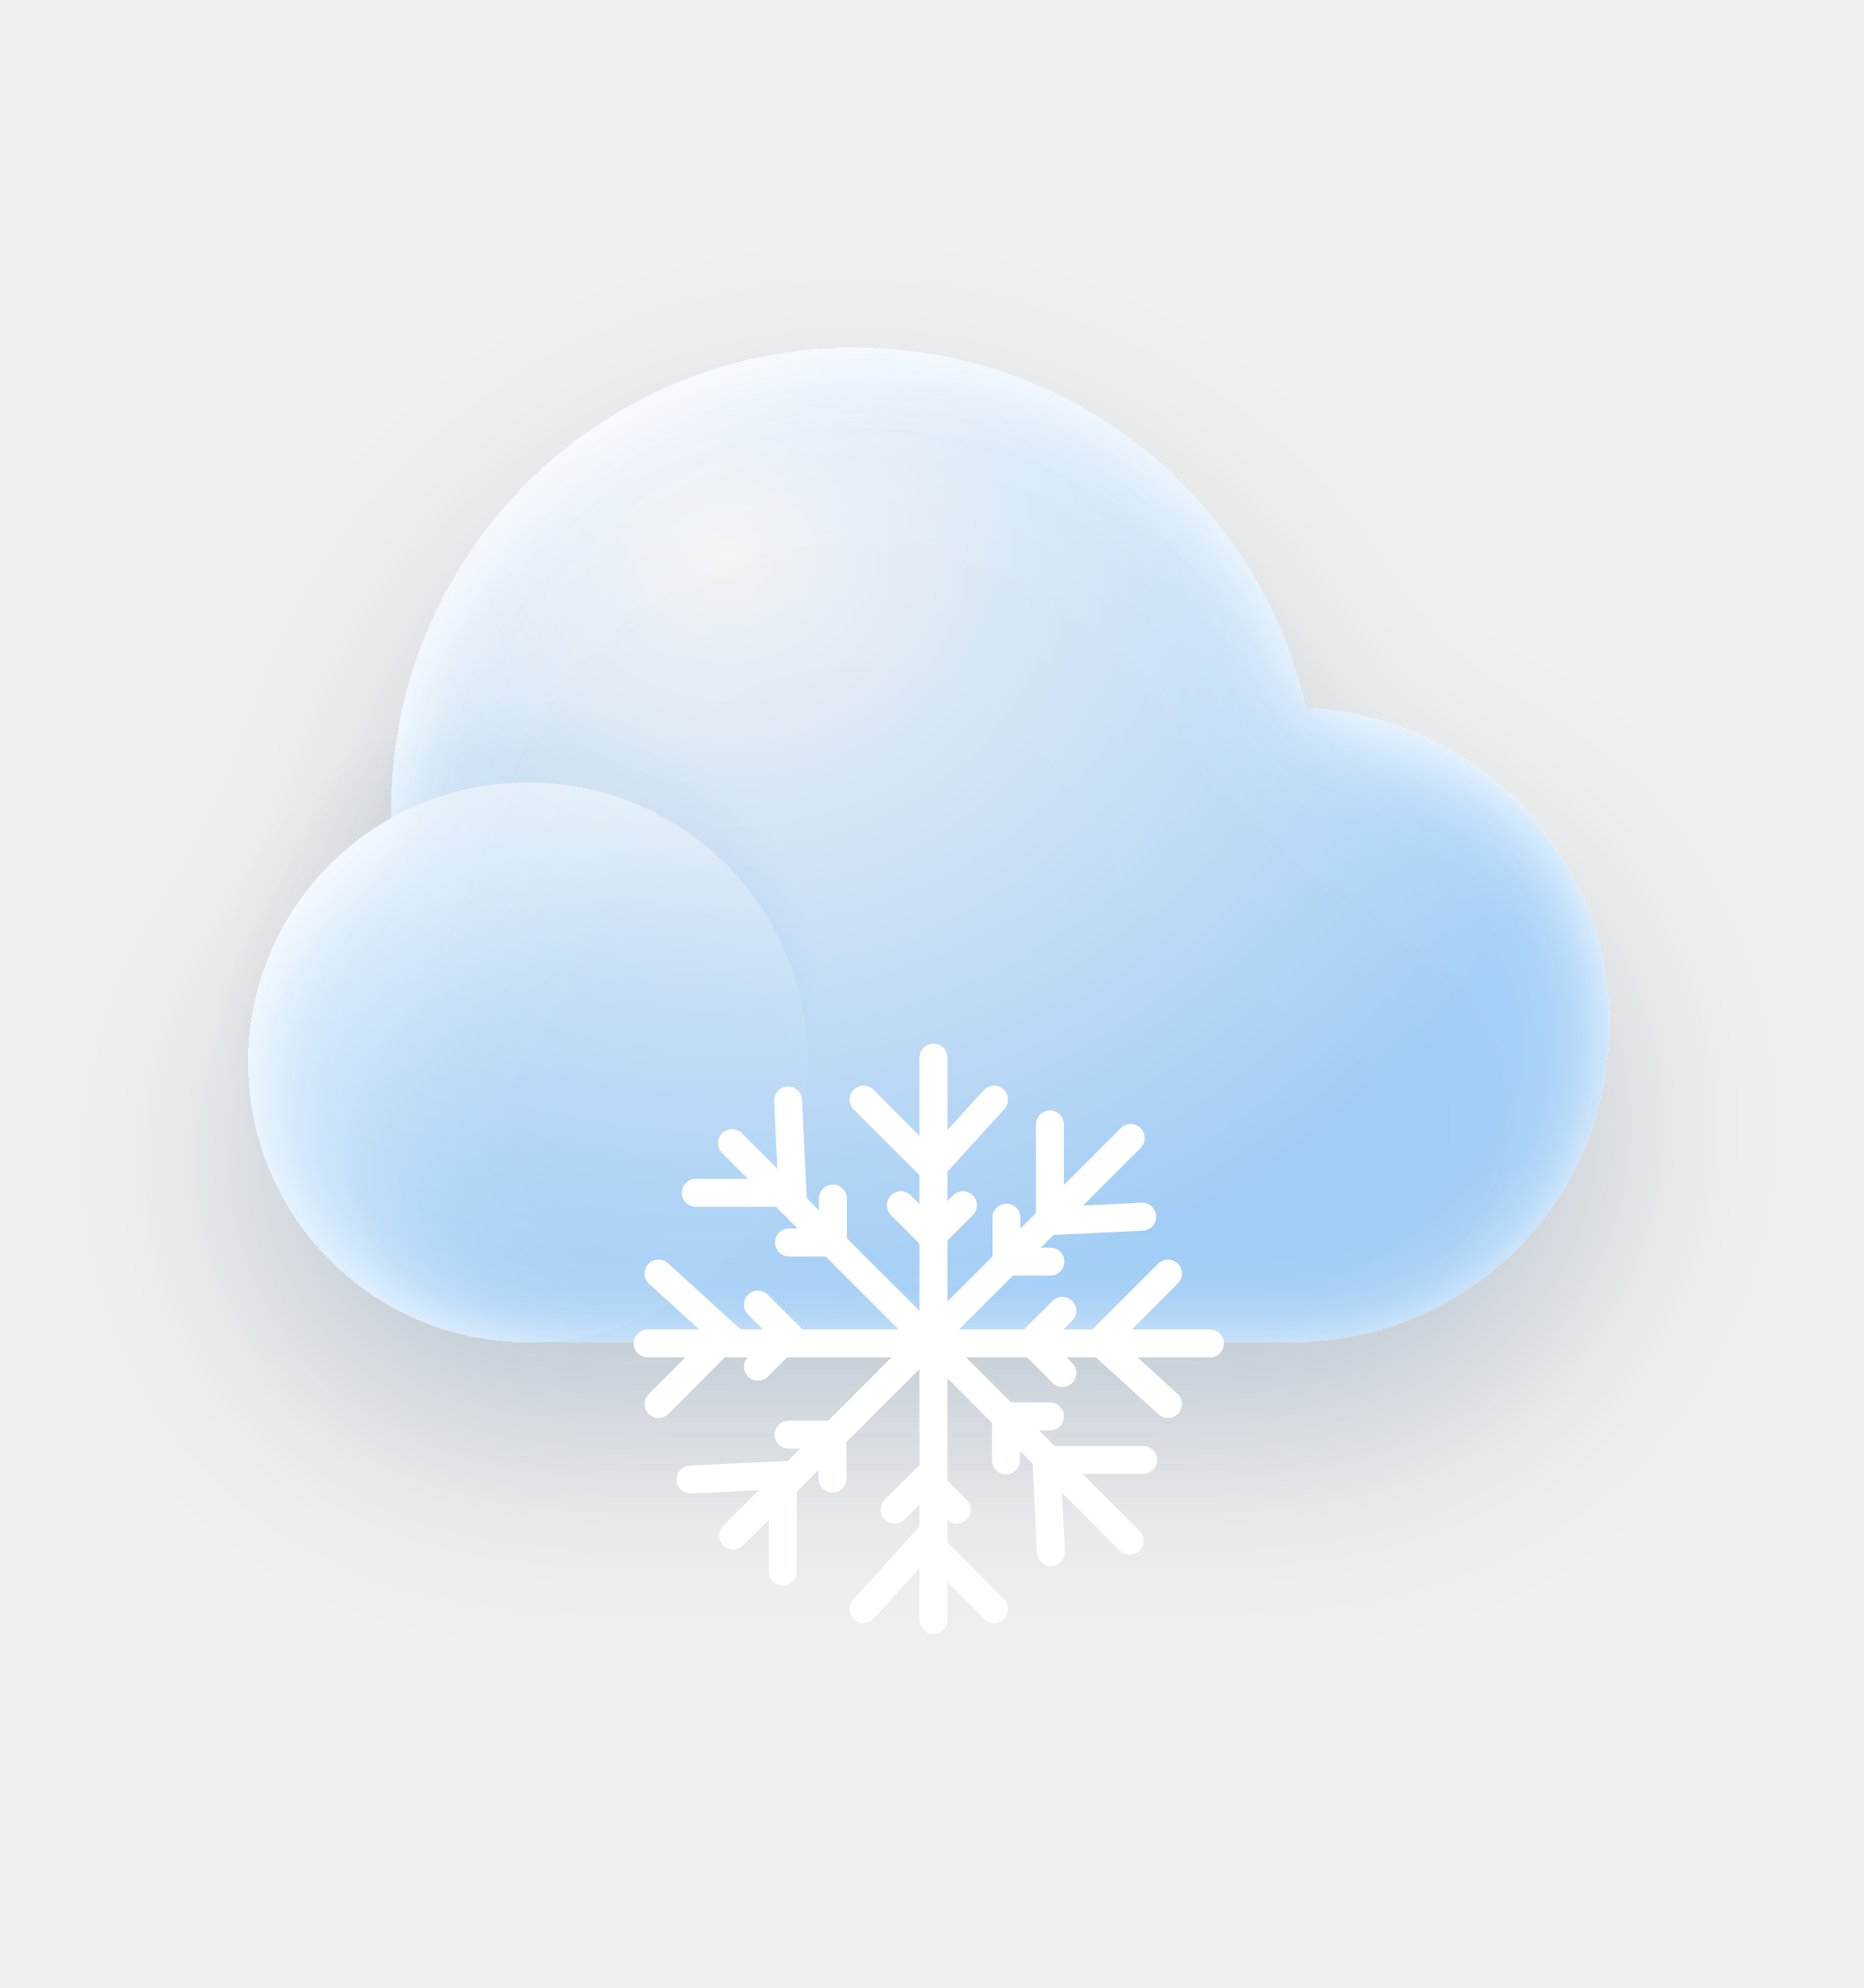
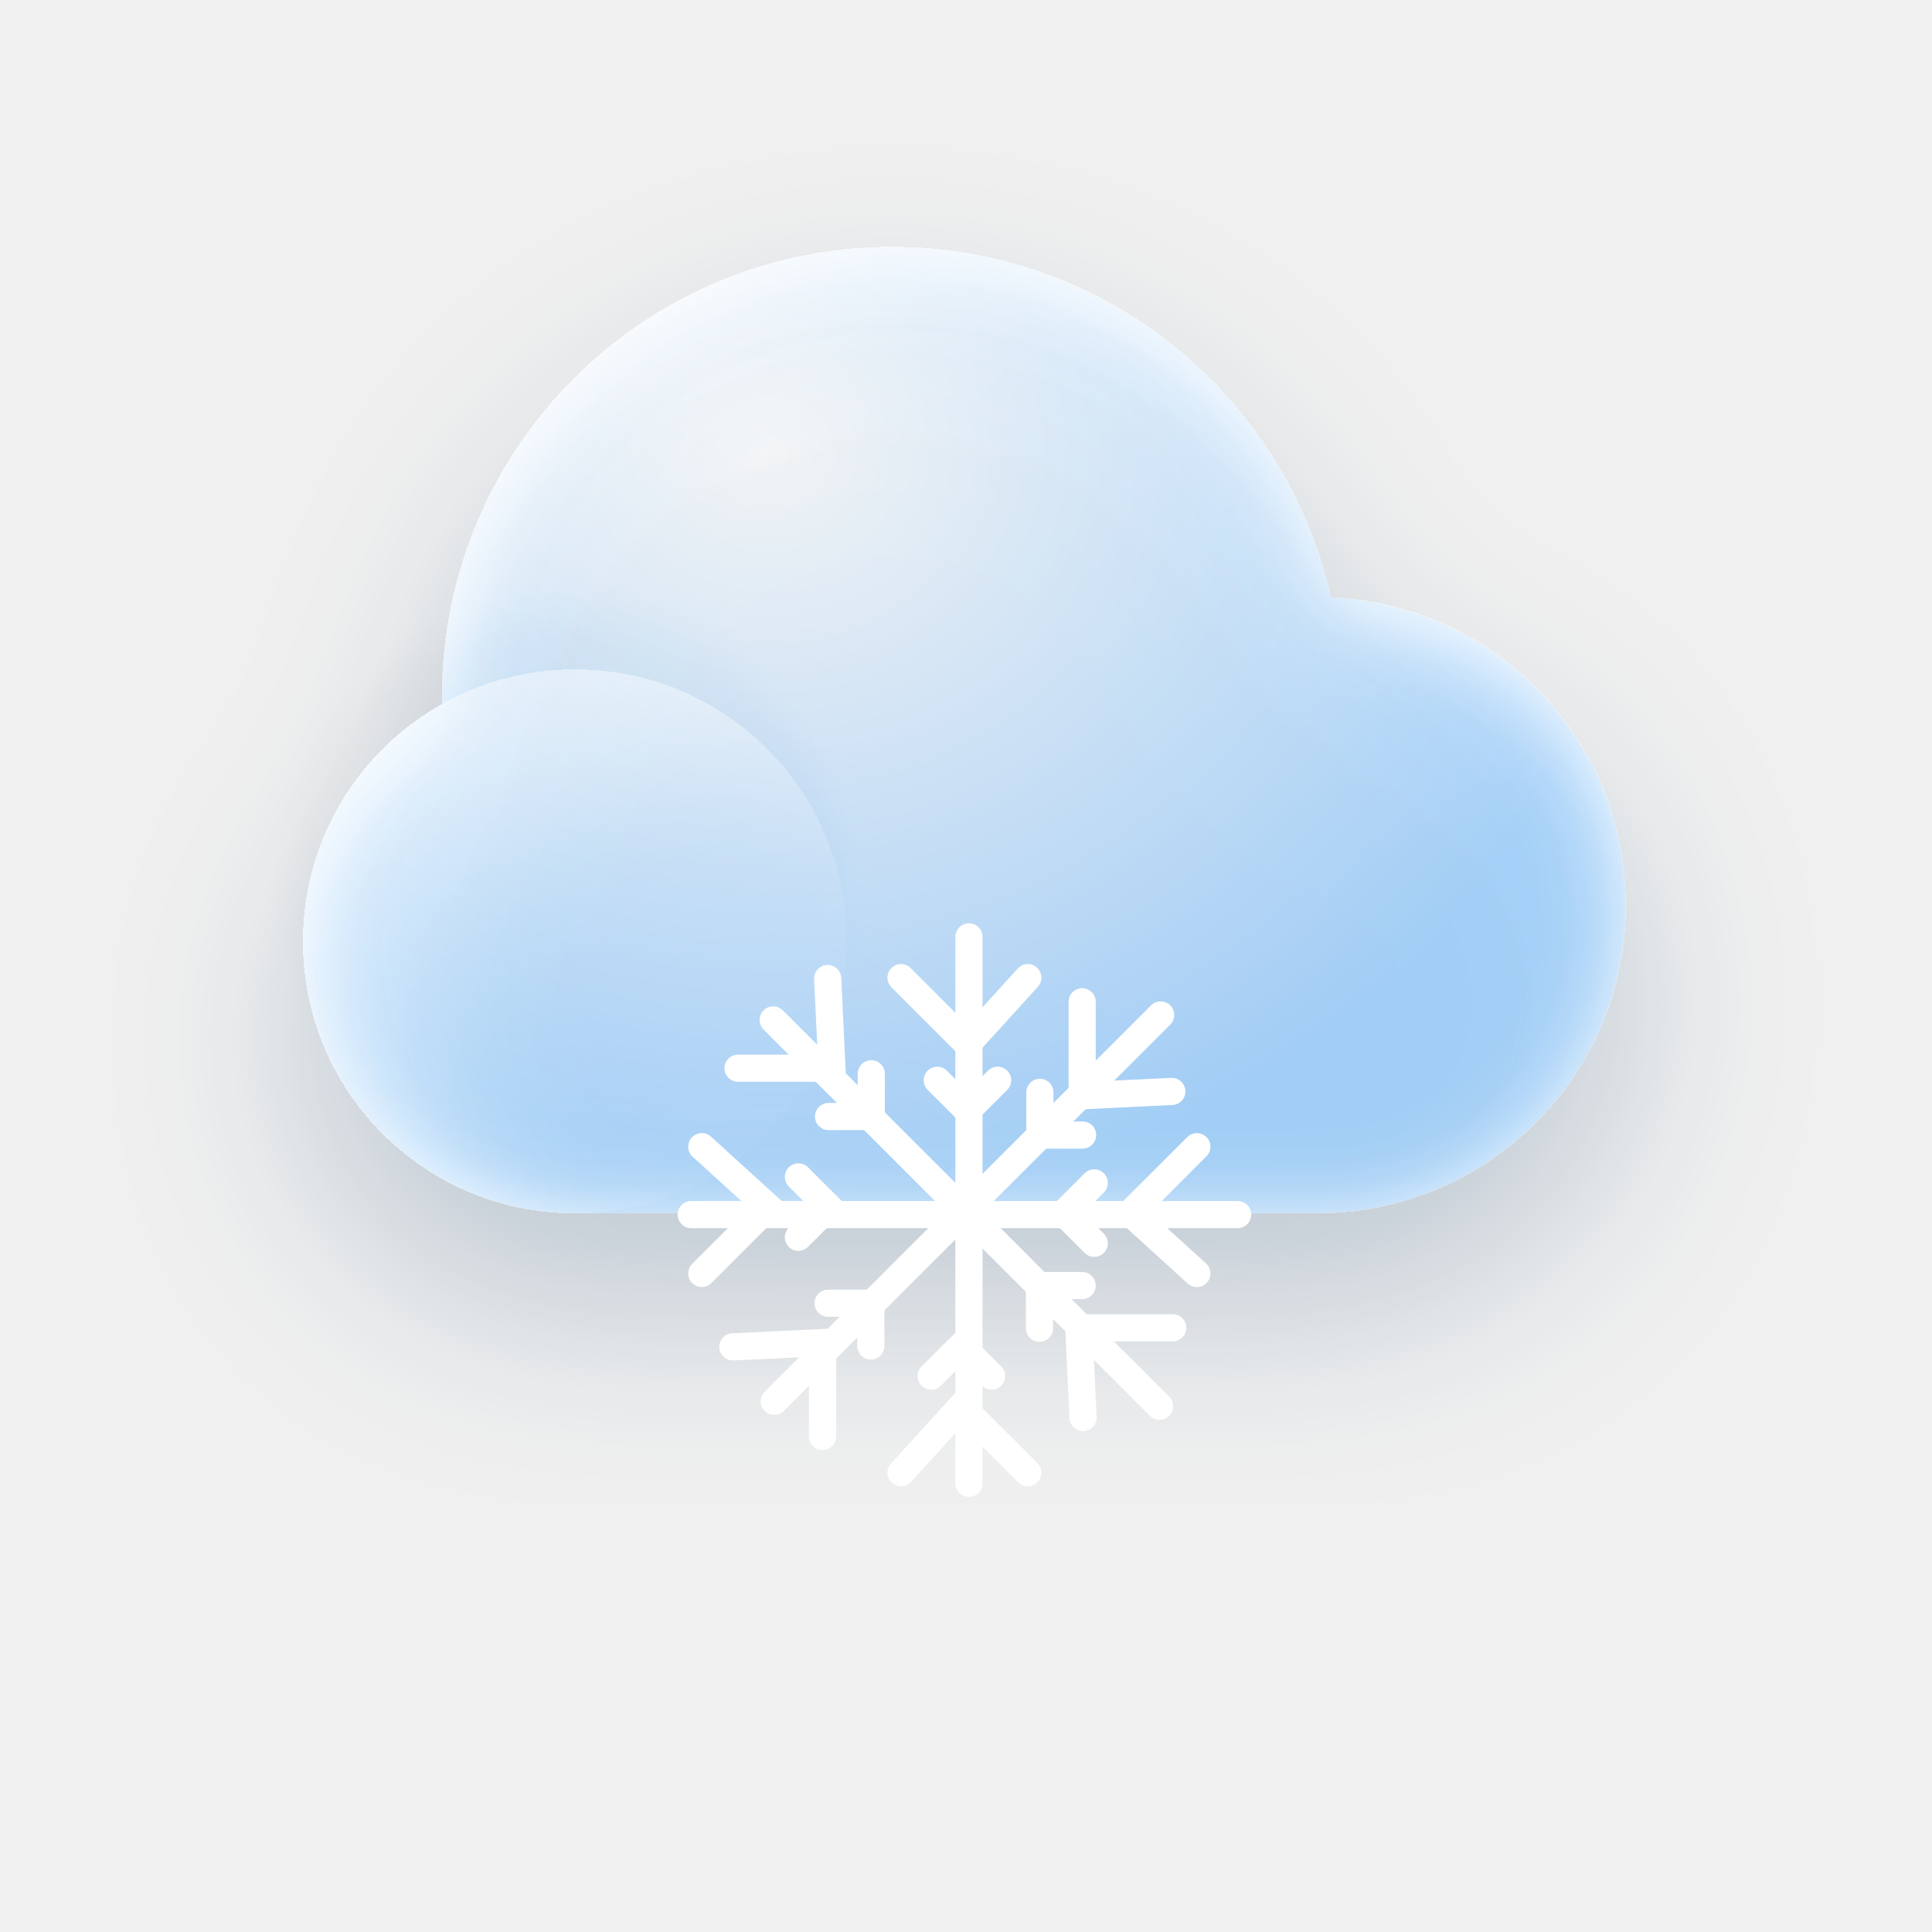
- <svg xmlns="http://www.w3.org/2000/svg" width="300" height="320" viewBox="0 0 300 320" fill="none">
-   <g filter="url(#filter0_bdi_120_3341)">
-     <path fill-rule="evenodd" clip-rule="evenodd" d="M86 215.989C85.668 215.996 85.334 216 85 216C60.147 216 40 195.853 40 171C40 154.134 49.279 139.435 63.01 131.73C63.003 131.321 63 130.911 63 130.5C63 89.355 96.355 56 137.5 56C172.991 56 202.686 80.818 210.177 114.046C237.334 115.186 259 137.563 259 165C259 193.167 236.167 216 208 216C207.666 216 207.333 215.997 207 215.99V216H86V215.989Z" fill="url(#paint0_radial_120_3341)" fill-opacity="0.77" />
+ <svg xmlns="http://www.w3.org/2000/svg" width="320" height="320" viewBox="0 0 320 320" fill="none">
+   <g filter="url(#filter0_bdi_184_3478)">
+     <path fill-rule="evenodd" clip-rule="evenodd" d="M96.239 200.918C95.907 200.925 95.573 200.928 95.239 200.928C70.386 200.928 50.239 180.781 50.239 155.928C50.239 139.062 59.518 124.364 73.249 116.658C73.243 116.249 73.239 115.839 73.239 115.428C73.239 74.283 106.594 40.928 147.739 40.928C183.23 40.928 212.925 65.746 220.416 98.974C247.573 100.114 269.239 122.491 269.239 149.928C269.239 178.095 246.406 200.928 218.239 200.928C217.905 200.928 217.572 200.925 217.239 200.919V200.928H96.239V200.918Z" fill="url(#paint0_radial_184_3478)" fill-opacity="0.77" />
  </g>
-   <g style="mix-blend-mode:soft-light" filter="url(#filter1_di_120_3341)">
-     <circle cx="85" cy="171" r="45" fill="#848484" />
+   <g style="mix-blend-mode:soft-light" filter="url(#filter1_di_184_3478)">
+     <circle cx="95.239" cy="155.928" r="45" fill="#848484" />
  </g>
-   <line x1="150.25" y1="170.25" x2="150.25" y2="260.75" stroke="white" stroke-width="4.5" stroke-linecap="round" />
-   <path d="M139 177L150 188L160 177" stroke="white" stroke-width="4.5" stroke-linecap="round" />
-   <path d="M160 259L149 248L139 259" stroke="white" stroke-width="4.5" stroke-linecap="round" />
-   <path d="M145 194L150 199L155 194" stroke="white" stroke-width="4.5" stroke-linecap="round" />
-   <path d="M154 243L149 238L144 243" stroke="white" stroke-width="4.5" stroke-linecap="round" />
-   <line x1="194.75" y1="216.25" x2="104.25" y2="216.25" stroke="white" stroke-width="4.5" stroke-linecap="round" />
-   <path d="M188 205L177 216L188 226" stroke="white" stroke-width="4.5" stroke-linecap="round" />
-   <path d="M106 226L117 215L106 205" stroke="white" stroke-width="4.5" stroke-linecap="round" />
-   <path d="M171 211L166 216L171 221" stroke="white" stroke-width="4.5" stroke-linecap="round" />
-   <path d="M122 220L127 215L122 210" stroke="white" stroke-width="4.5" stroke-linecap="round" />
-   <line x1="182" y1="183.182" x2="118.007" y2="247.175" stroke="white" stroke-width="4.5" stroke-linecap="round" />
-   <path d="M169 181V196.556L183.849 195.849" stroke="white" stroke-width="4.5" stroke-linecap="round" />
-   <path d="M126 253L126 237.444L111.151 238.151" stroke="white" stroke-width="4.5" stroke-linecap="round" />
-   <path d="M162 196V203.071H169.071" stroke="white" stroke-width="4.5" stroke-linecap="round" />
-   <path d="M134 238L134 230.929L126.929 230.929" stroke="white" stroke-width="4.5" stroke-linecap="round" />
-   <line x1="181.818" y1="248" x2="117.825" y2="184.007" stroke="white" stroke-width="4.5" stroke-linecap="round" />
-   <path d="M184 235H168.443L169.151 249.849" stroke="white" stroke-width="4.5" stroke-linecap="round" />
-   <path d="M112 192L127.556 192L126.849 177.151" stroke="white" stroke-width="4.5" stroke-linecap="round" />
-   <path d="M169 228H161.929V235.071" stroke="white" stroke-width="4.5" stroke-linecap="round" />
-   <path d="M127 200L134.071 200L134.071 192.929" stroke="white" stroke-width="4.5" stroke-linecap="round" />
+   <line x1="160.489" y1="155.178" x2="160.489" y2="245.678" stroke="white" stroke-width="4.5" stroke-linecap="round" />
+   <path d="M149.239 161.928L160.239 172.928L170.239 161.928" stroke="white" stroke-width="4.5" stroke-linecap="round" />
+   <path d="M170.239 243.928L159.239 232.928L149.239 243.928" stroke="white" stroke-width="4.5" stroke-linecap="round" />
+   <path d="M155.239 178.928L160.239 183.928L165.239 178.928" stroke="white" stroke-width="4.5" stroke-linecap="round" />
+   <path d="M164.239 227.928L159.239 222.928L154.239 227.928" stroke="white" stroke-width="4.5" stroke-linecap="round" />
+   <line x1="204.989" y1="201.178" x2="114.489" y2="201.178" stroke="white" stroke-width="4.5" stroke-linecap="round" />
+   <path d="M198.239 189.928L187.239 200.928L198.239 210.928" stroke="white" stroke-width="4.5" stroke-linecap="round" />
+   <path d="M116.239 210.928L127.239 199.928L116.239 189.928" stroke="white" stroke-width="4.5" stroke-linecap="round" />
+   <path d="M181.239 195.928L176.239 200.928L181.239 205.928" stroke="white" stroke-width="4.5" stroke-linecap="round" />
+   <path d="M132.239 204.928L137.239 199.928L132.239 194.928" stroke="white" stroke-width="4.5" stroke-linecap="round" />
+   <line x1="192.239" y1="168.11" x2="128.246" y2="232.104" stroke="white" stroke-width="4.5" stroke-linecap="round" />
+   <path d="M179.239 165.928V181.485L194.089 180.778" stroke="white" stroke-width="4.5" stroke-linecap="round" />
+   <path d="M136.239 237.928L136.239 222.372L121.39 223.079" stroke="white" stroke-width="4.5" stroke-linecap="round" />
+   <path d="M172.239 180.928V188H179.31" stroke="white" stroke-width="4.5" stroke-linecap="round" />
+   <path d="M144.239 222.928L144.239 215.857L137.168 215.857" stroke="white" stroke-width="4.5" stroke-linecap="round" />
+   <line x1="192.057" y1="232.928" x2="128.064" y2="168.935" stroke="white" stroke-width="4.5" stroke-linecap="round" />
+   <path d="M194.239 219.928H178.683L179.39 234.778" stroke="white" stroke-width="4.5" stroke-linecap="round" />
+   <path d="M122.239 176.928L137.796 176.928L137.088 162.079" stroke="white" stroke-width="4.5" stroke-linecap="round" />
+   <path d="M179.239 212.928H172.168V220" stroke="white" stroke-width="4.5" stroke-linecap="round" />
+   <path d="M137.239 184.928L144.31 184.928L144.31 177.857" stroke="white" stroke-width="4.5" stroke-linecap="round" />
  <defs>
-     <filter id="filter0_bdi_120_3341" x="8" y="40" width="283" height="224" filterUnits="userSpaceOnUse" color-interpolation-filters="sRGB">
+     <filter id="filter0_bdi_184_3478" x="18.239" y="24.928" width="283" height="224" filterUnits="userSpaceOnUse" color-interpolation-filters="sRGB">
      <feFlood flood-opacity="0" result="BackgroundImageFix" />
      <feGaussianBlur in="BackgroundImage" stdDeviation="8" />
-       <feComposite in2="SourceAlpha" operator="in" result="effect1_backgroundBlur_120_3341" />
+       <feComposite in2="SourceAlpha" operator="in" result="effect1_backgroundBlur_184_3478" />
      <feColorMatrix in="SourceAlpha" type="matrix" values="0 0 0 0 0 0 0 0 0 0 0 0 0 0 0 0 0 0 127 0" result="hardAlpha" />
      <feOffset dy="16" />
      <feGaussianBlur stdDeviation="16" />
      <feColorMatrix type="matrix" values="0 0 0 0 0 0 0 0 0 0.202 0 0 0 0 0.388 0 0 0 0.2 0" />
-       <feBlend mode="normal" in2="effect1_backgroundBlur_120_3341" result="effect2_dropShadow_120_3341" />
-       <feBlend mode="normal" in="SourceGraphic" in2="effect2_dropShadow_120_3341" result="shape" />
+       <feBlend mode="normal" in2="effect1_backgroundBlur_184_3478" result="effect2_dropShadow_184_3478" />
+       <feBlend mode="normal" in="SourceGraphic" in2="effect2_dropShadow_184_3478" result="shape" />
      <feColorMatrix in="SourceAlpha" type="matrix" values="0 0 0 0 0 0 0 0 0 0 0 0 0 0 0 0 0 0 127 0" result="hardAlpha" />
      <feOffset dx="1" dy="2" />
      <feGaussianBlur stdDeviation="7" />
      <feComposite in2="hardAlpha" operator="arithmetic" k2="-1" k3="1" />
      <feColorMatrix type="matrix" values="0 0 0 0 1 0 0 0 0 1 0 0 0 0 1 0 0 0 1 0" />
-       <feBlend mode="normal" in2="shape" result="effect3_innerShadow_120_3341" />
+       <feBlend mode="normal" in2="shape" result="effect3_innerShadow_184_3478" />
    </filter>
-     <filter id="filter1_di_120_3341" x="32" y="110" width="120" height="118" filterUnits="userSpaceOnUse" color-interpolation-filters="sRGB">
+     <filter id="filter1_di_184_3478" x="42.239" y="94.928" width="120" height="118" filterUnits="userSpaceOnUse" color-interpolation-filters="sRGB">
      <feFlood flood-opacity="0" result="BackgroundImageFix" />
      <feColorMatrix in="SourceAlpha" type="matrix" values="0 0 0 0 0 0 0 0 0 0 0 0 0 0 0 0 0 0 127 0" result="hardAlpha" />
      <feOffset dx="-2" dy="-10" />
      <feGaussianBlur stdDeviation="3" />
      <feColorMatrix type="matrix" values="0 0 0 0 0 0 0 0 0 0 0 0 0 0 0 0 0 0 0.22 0" />
-       <feBlend mode="normal" in2="BackgroundImageFix" result="effect1_dropShadow_120_3341" />
-       <feBlend mode="normal" in="SourceGraphic" in2="effect1_dropShadow_120_3341" result="shape" />
+       <feBlend mode="normal" in2="BackgroundImageFix" result="effect1_dropShadow_184_3478" />
+       <feBlend mode="normal" in="SourceGraphic" in2="effect1_dropShadow_184_3478" result="shape" />
      <feColorMatrix in="SourceAlpha" type="matrix" values="0 0 0 0 0 0 0 0 0 0 0 0 0 0 0 0 0 0 127 0" result="hardAlpha" />
      <feOffset dx="22" dy="12" />
      <feGaussianBlur stdDeviation="11" />
      <feComposite in2="hardAlpha" operator="arithmetic" k2="-1" k3="1" />
      <feColorMatrix type="matrix" values="0 0 0 0 1 0 0 0 0 1 0 0 0 0 1 0 0 0 0.74 0" />
-       <feBlend mode="normal" in2="shape" result="effect2_innerShadow_120_3341" />
+       <feBlend mode="normal" in2="shape" result="effect2_innerShadow_184_3478" />
    </filter>
-     <radialGradient id="paint0_radial_120_3341" cx="0" cy="0" r="1" gradientUnits="userSpaceOnUse" gradientTransform="translate(117.164 90.1144) rotate(90.6693) scale(125.829 143.587)">
+     <radialGradient id="paint0_radial_184_3478" cx="0" cy="0" r="1" gradientUnits="userSpaceOnUse" gradientTransform="translate(127.404 75.0429) rotate(90.6693) scale(125.829 143.587)">
      <stop stop-color="white" />
      <stop offset="1" stop-color="#99CEFF" />
    </radialGradient>
  </defs>
</svg>
